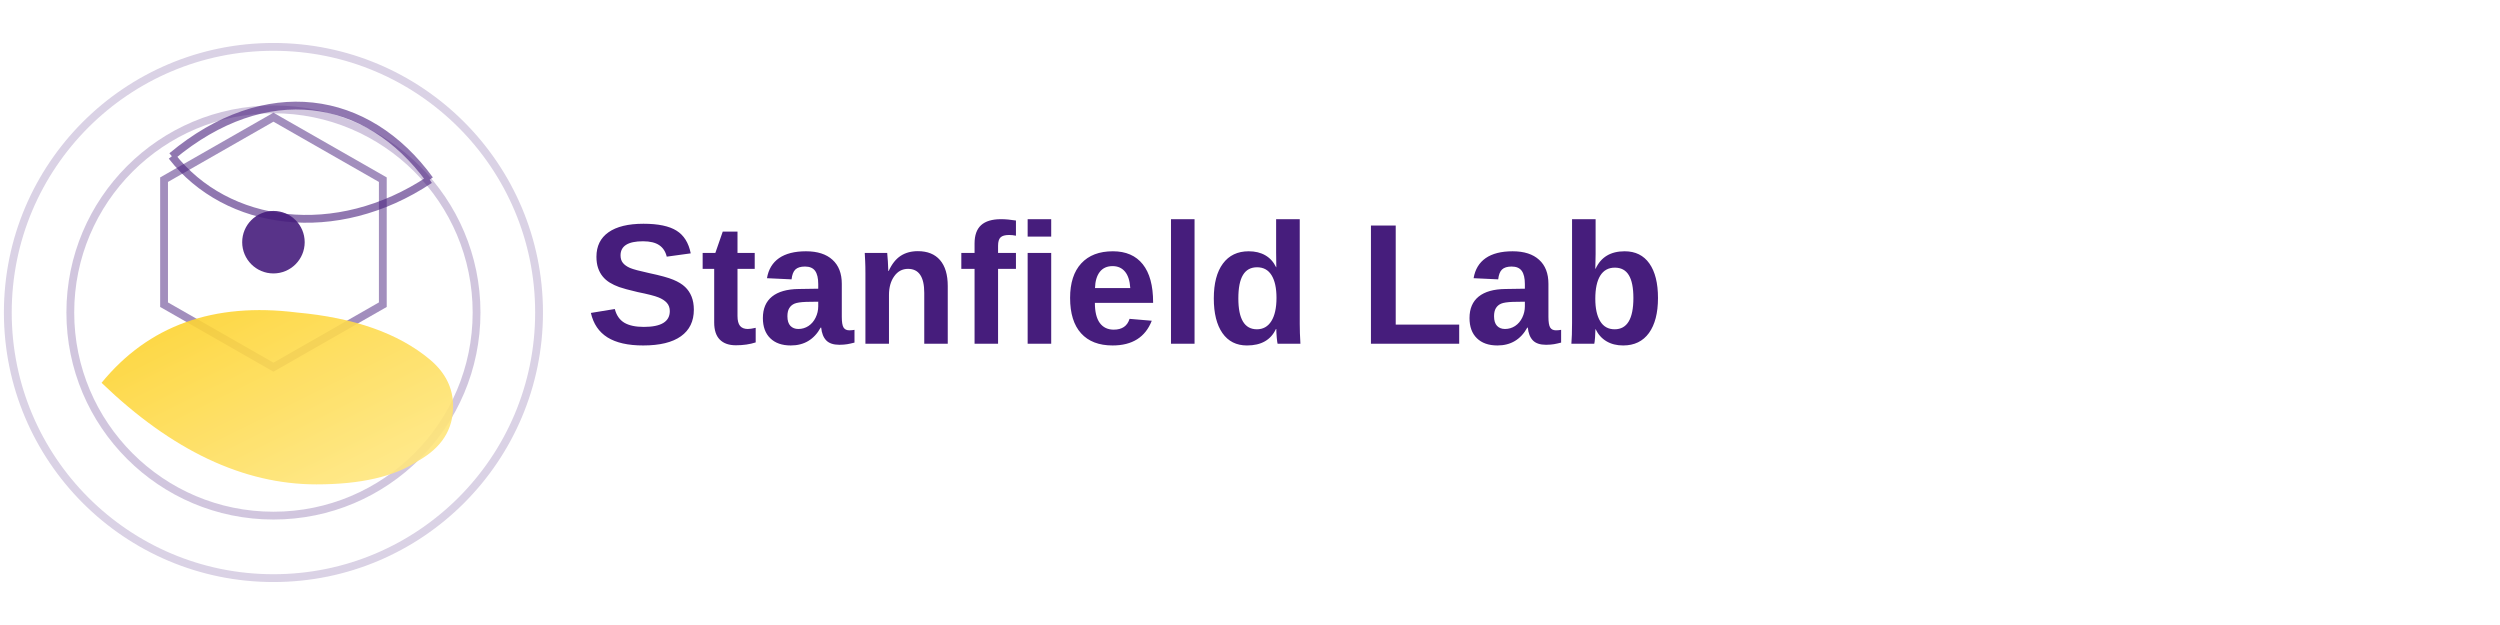
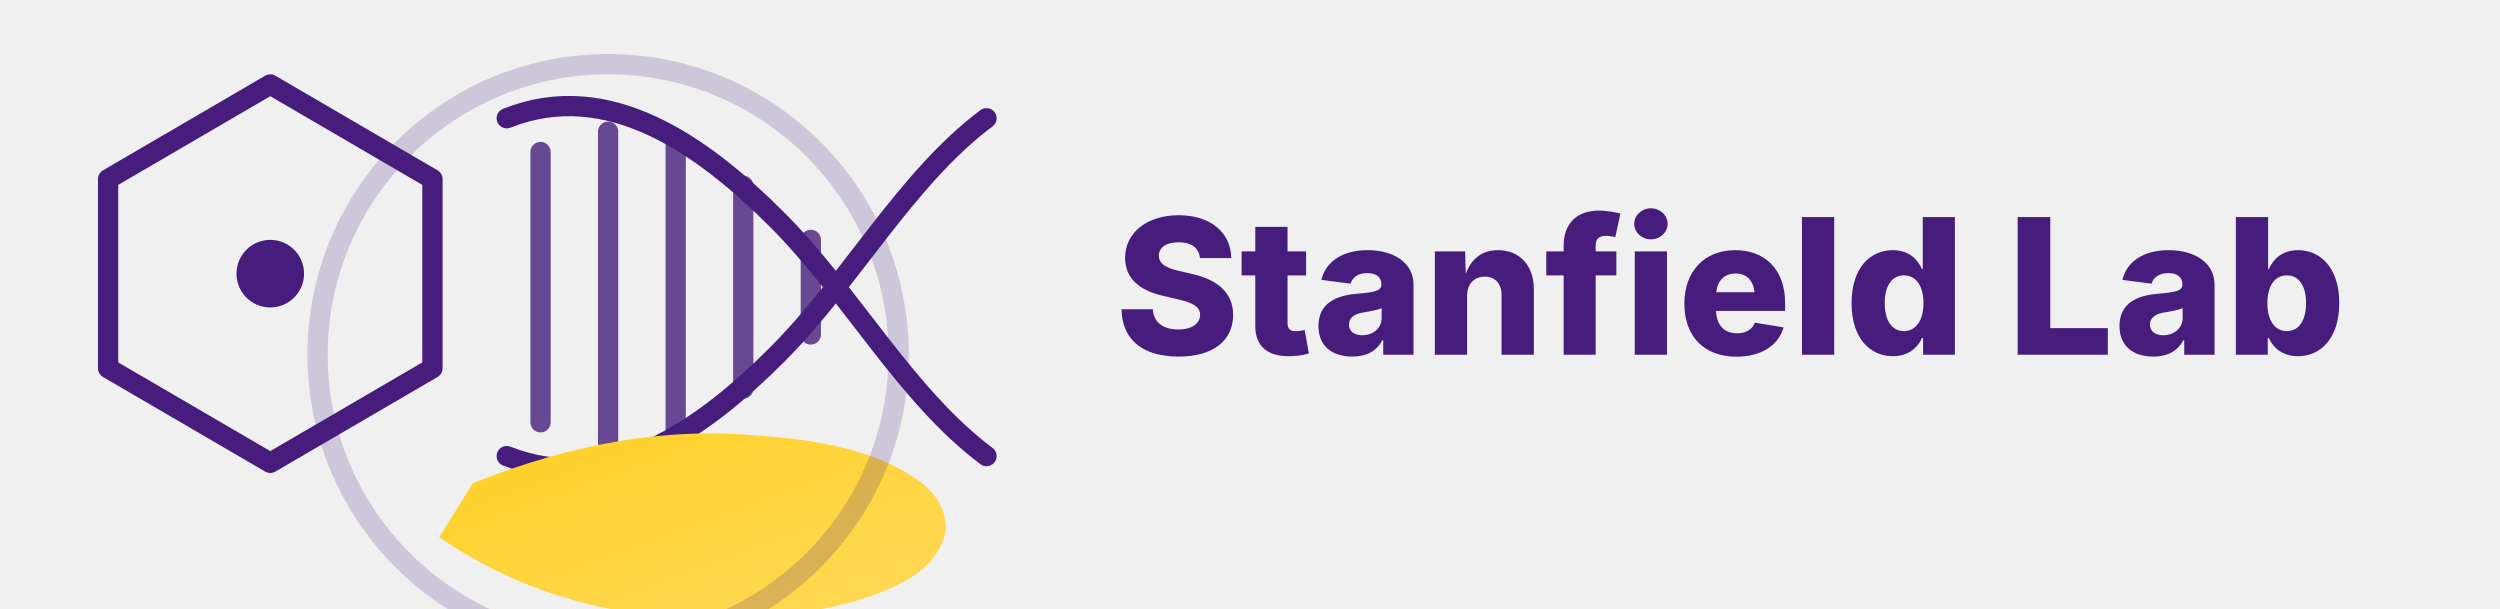
- <svg xmlns="http://www.w3.org/2000/svg" width="640" height="160" viewBox="0 0 640 160">
+ <svg xmlns="http://www.w3.org/2000/svg" width="740" height="180" viewBox="0 0 740 180">
  <defs>
-     <linearGradient id="g1" x1="0" x2="1" y1="0" y2="1">
+     <linearGradient id="goldFade" x1="0" x2="1" y1="0" y2="1">
      <stop offset="0%" stop-color="#FDD023" />
-       <stop offset="100%" stop-color="#ffe98a" />
+       <stop offset="100%" stop-color="#ffd95a" />
    </linearGradient>
+     <style>
+       .purple{stroke:#461D7C; fill:none; stroke-width:6; stroke-linecap:round; stroke-linejoin:round}
+       .purple-fill{fill:#461D7C}
+       .gold{fill:url(#goldFade)}
+       text{font-family:Inter,Arial,Helvetica,sans-serif; font-weight:800}
+     </style>
  </defs>
-   <rect width="100%" height="100%" fill="white" />
-   <circle cx="70" cy="80" r="68" fill="none" stroke="#461D7C" stroke-width="2" opacity="0.2" />
-   <circle cx="70" cy="80" r="52" fill="none" stroke="#461D7C" stroke-width="2" opacity="0.25" />
-   <polygon points="70,30 98,46 98,78 70,94 42,78 42,46" fill="none" stroke="#461D7C" stroke-width="2" opacity="0.5" />
-   <circle cx="70" cy="62" r="8" fill="#461D7C" opacity="0.9" />
-   <path d="M26,98 q18,-22 50,-18 q22,2 34,12 q6,5 6,12 q0,9 -9,14 q-9,6 -26,6 q-28,0 -55,-26z" fill="url(#g1)" opacity="0.9" />
-   <path d="M44,40 C68,20 94,24 110,46            M44,40 C58,58 86,62 110,46" fill="none" stroke="#461D7C" stroke-width="2" opacity="0.6" />
-   <g font-family="Arial, Helvetica, sans-serif">
-     <text x="150" y="88" font-size="44" font-weight="800" fill="#461D7C">Stanfield Lab</text>
+   <g transform="translate(20,15)">
+     <polygon class="purple" points="60,10 108,38 108,94 60,122 12,94 12,38" />
+     <circle cx="60" cy="66" r="10" class="purple-fill" />
+     <path d="M130,20 C160,8 188,28 210,50 C232,72 248,102 272,120" class="purple" />
+     <path d="M130,120 C160,132 188,112 210,90 C232,68 248,38 272,20" class="purple" />
+     <g class="purple" opacity="0.8">
+       <line x1="140" y1="30" x2="140" y2="110" />
+       <line x1="160" y1="24" x2="160" y2="116" />
+       <line x1="180" y1="28" x2="180" y2="112" />
+       <line x1="200" y1="40" x2="200" y2="100" />
+       <line x1="220" y1="56" x2="220" y2="84" />
+     </g>
+     <path d="M120,128              Q165,110 205,114              Q235,116 250,126              Q260,132 260,142              Q258,152 246,158              Q226,168 190,168              Q145,168 110,144 Z" class="gold" />
+     <circle cx="160" cy="90" r="86" class="purple" opacity="0.2" />
  </g>
+   <text x="330" y="105" font-size="56" fill="#461D7C">Stanfield Lab</text>
</svg>
